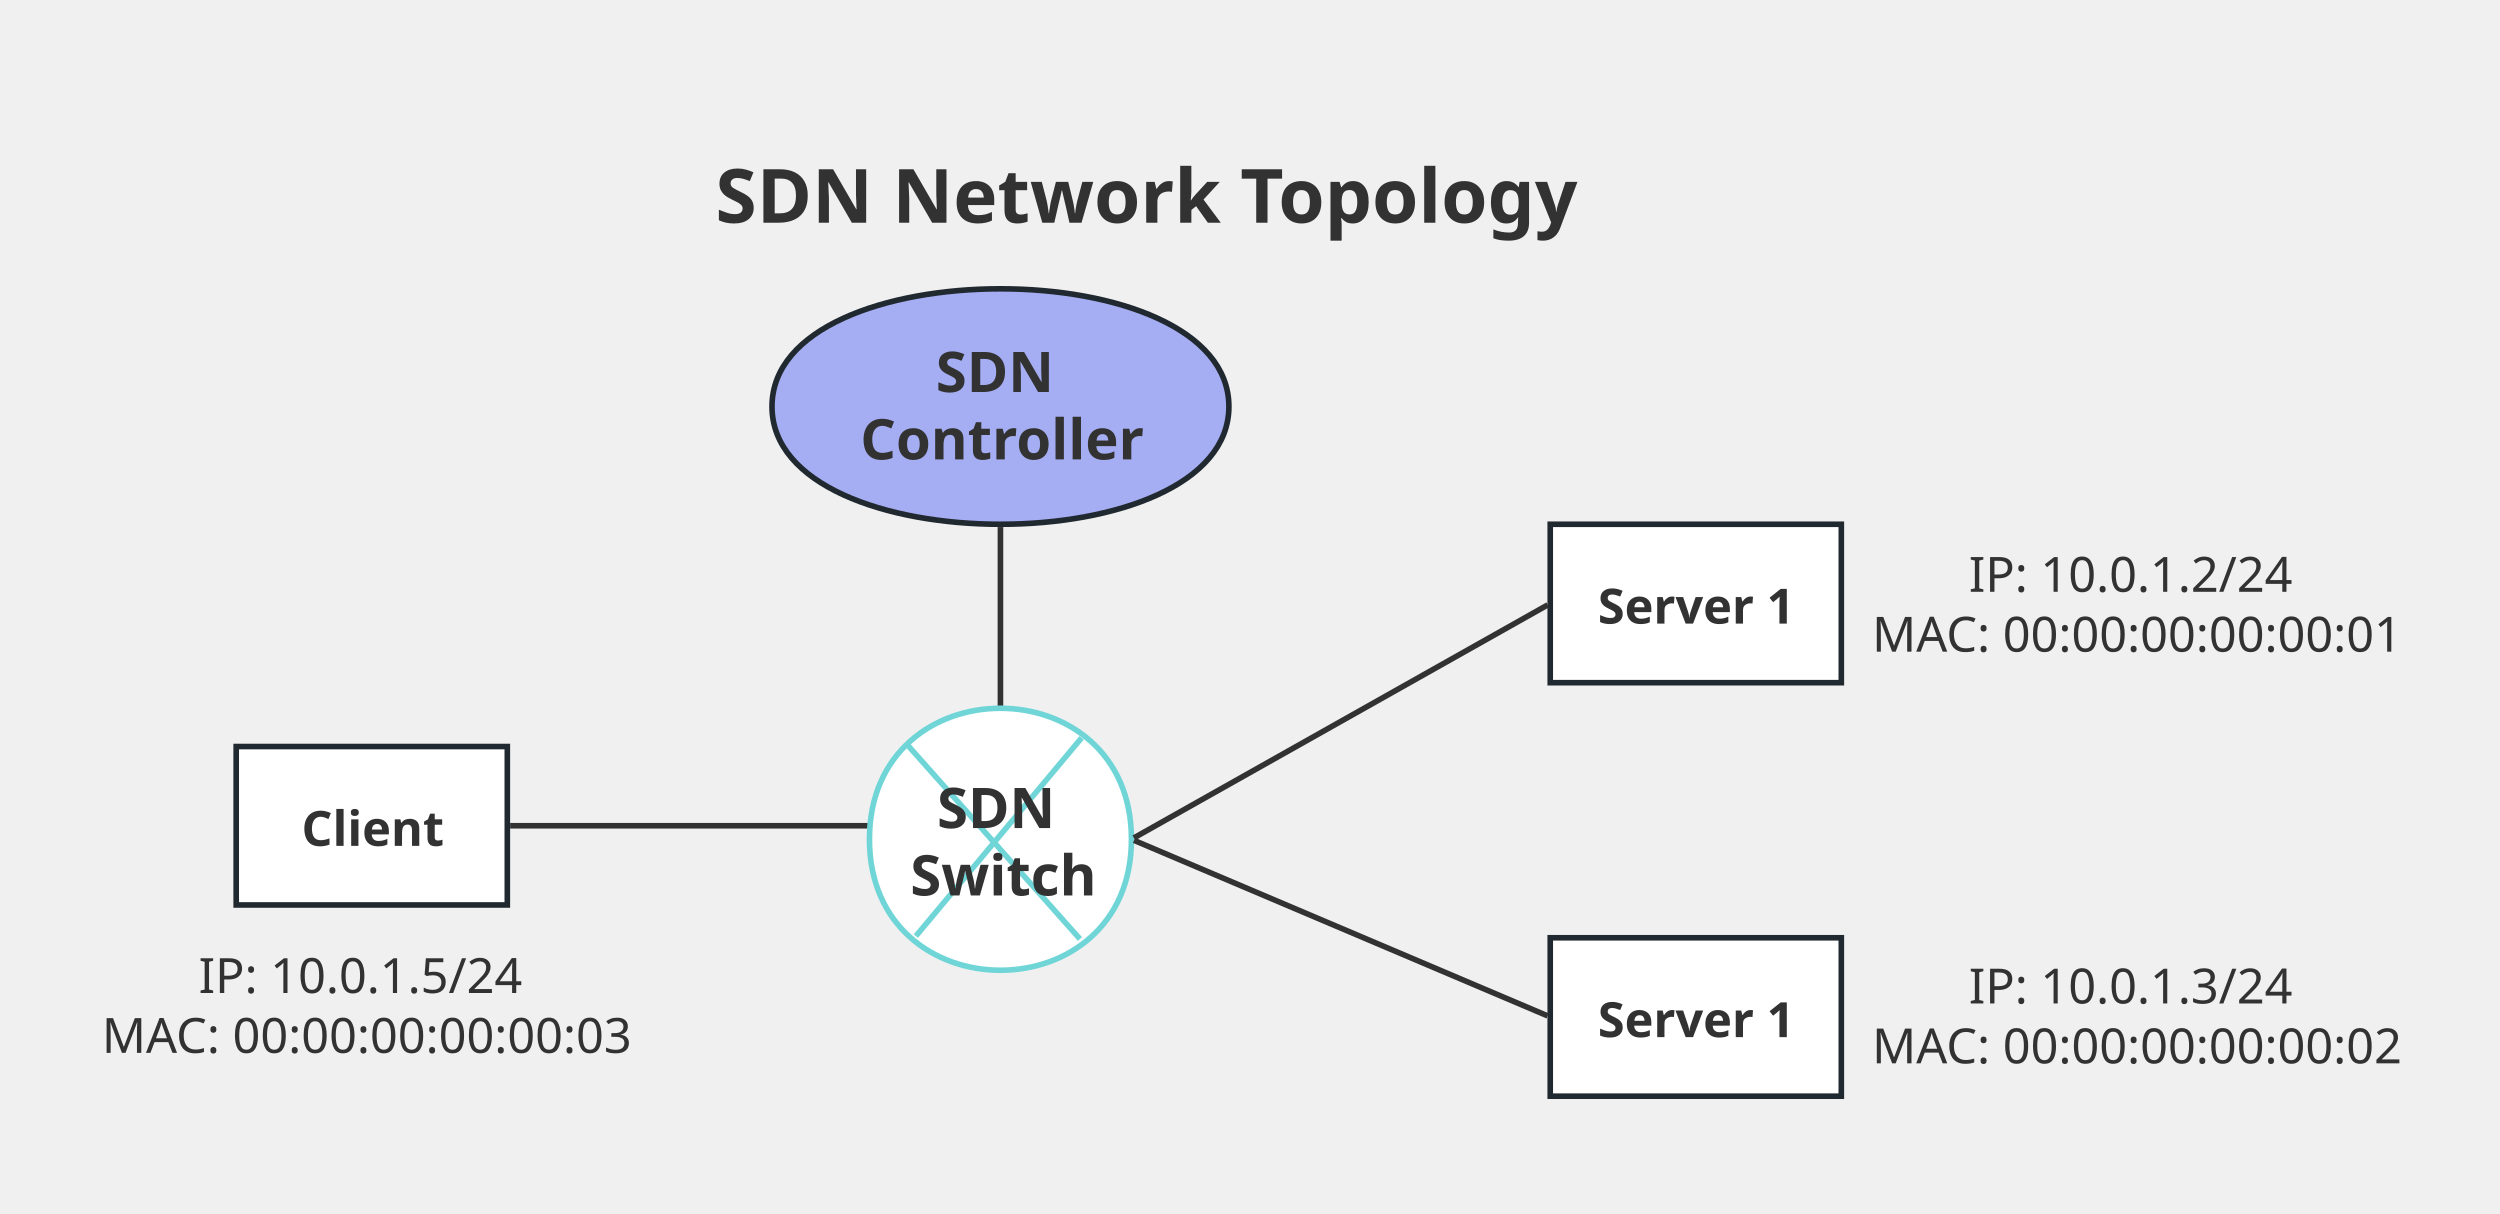
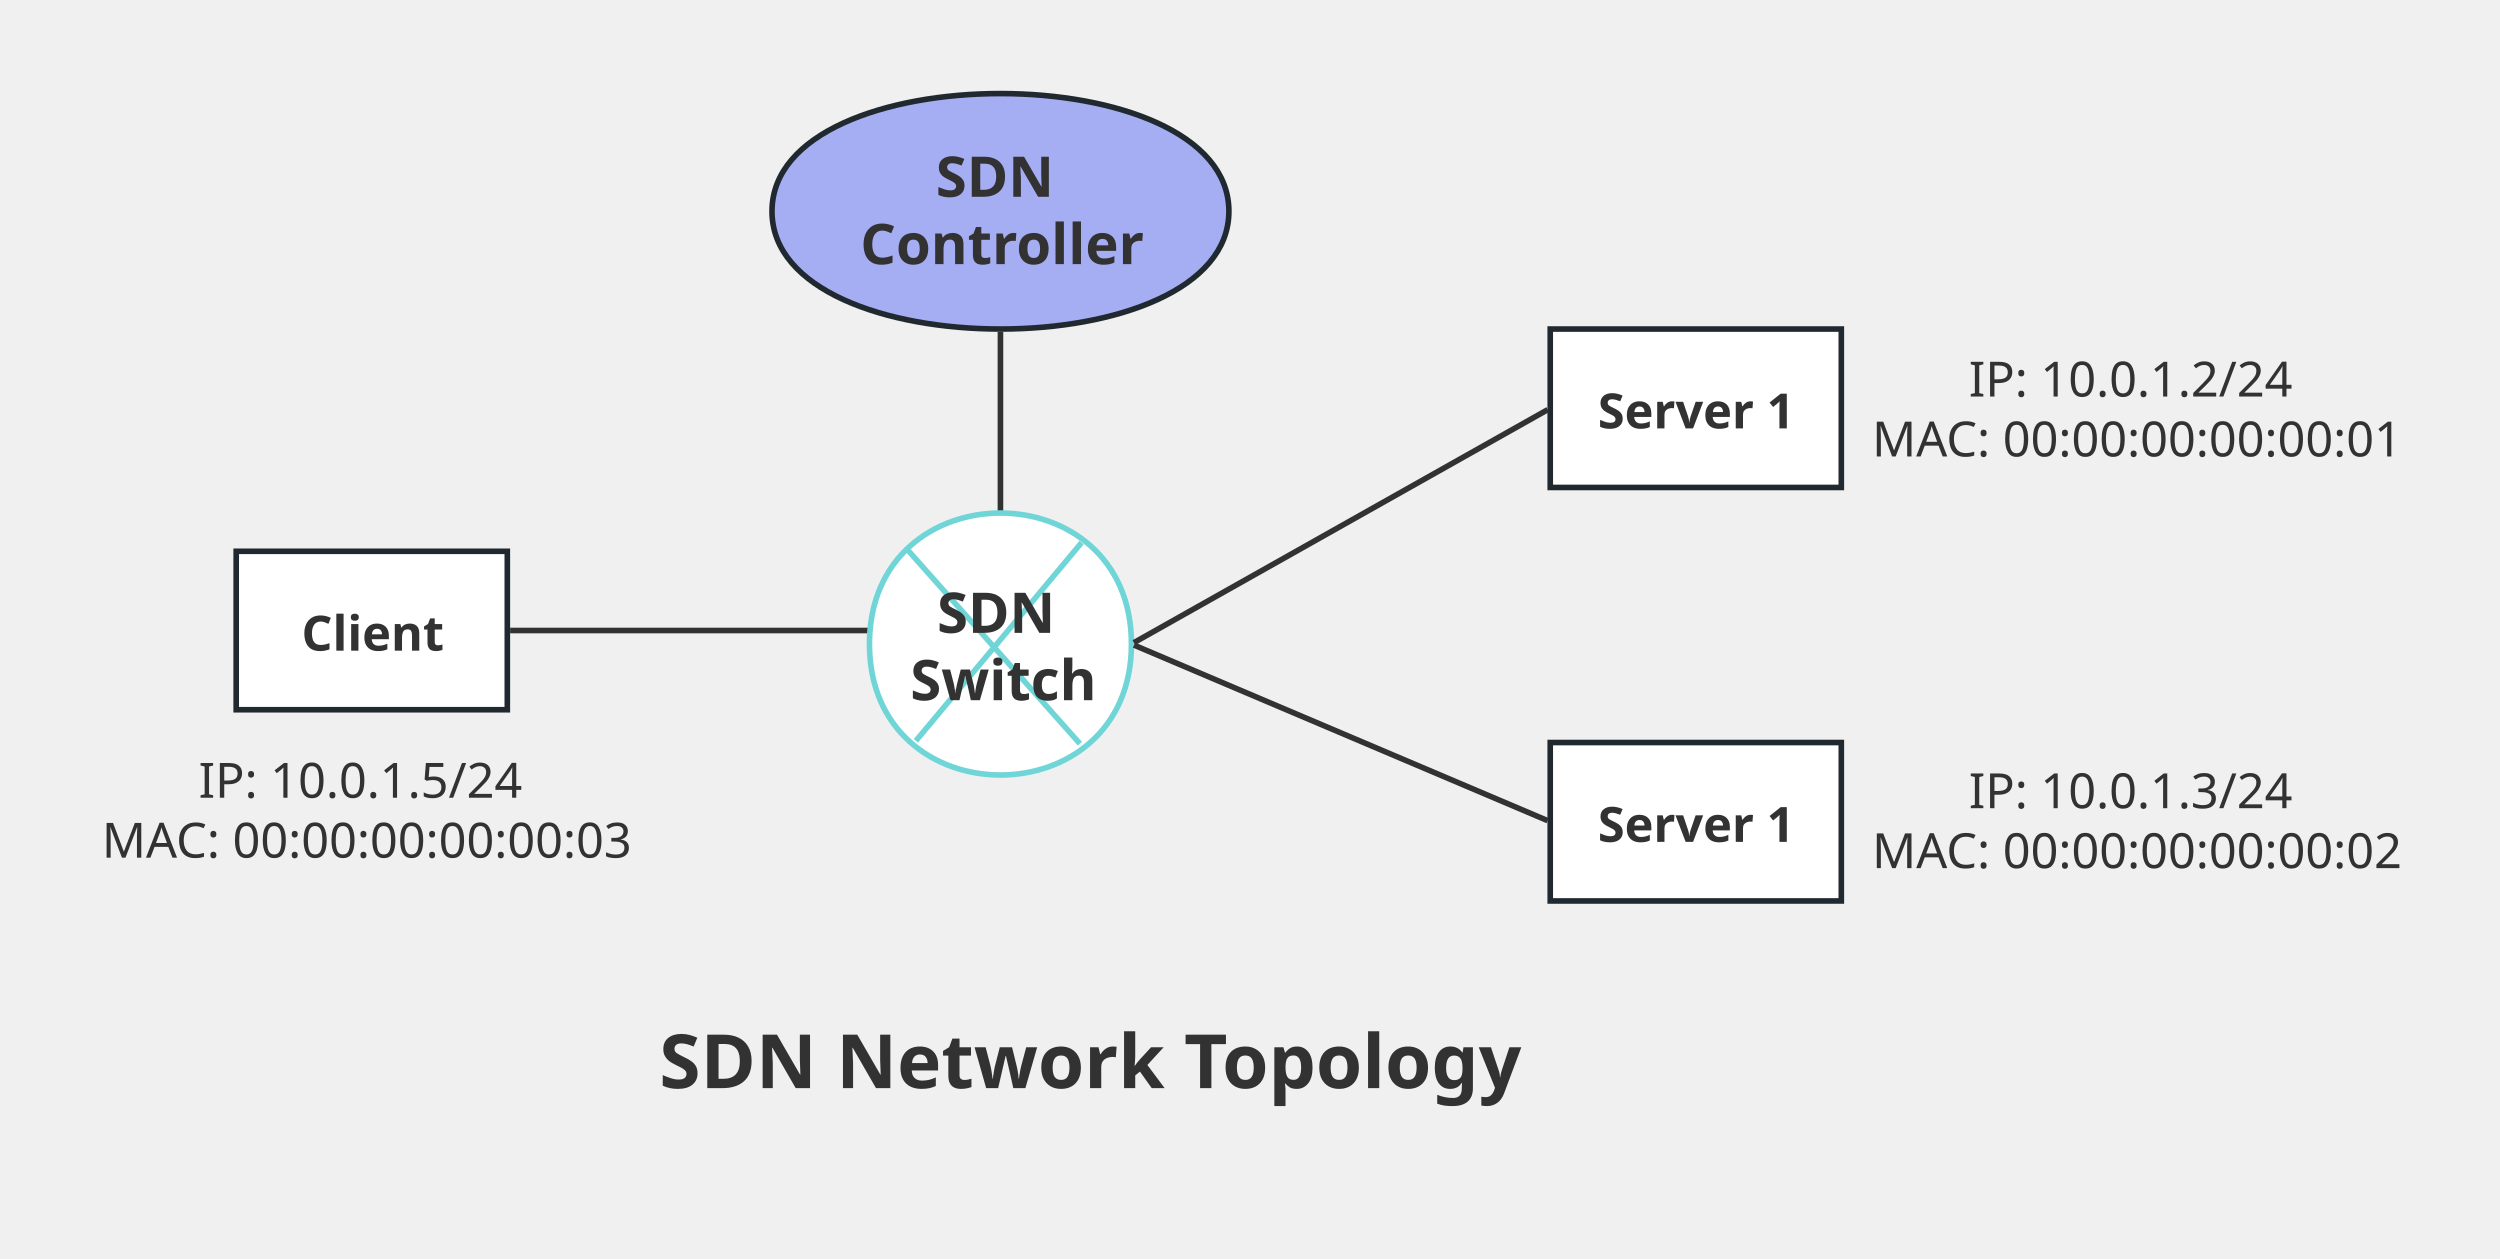
- <svg xmlns="http://www.w3.org/2000/svg" id="SvgjsSvg1006" width="668" height="324.25" version="1.1">
+ <svg xmlns="http://www.w3.org/2000/svg" id="SvgjsSvg1006" width="668" height="336.24" version="1.1">
  <defs id="SvgjsDefs1007">
    <pattern patternUnits="userSpaceOnUse" id="pattern_mark_0" width="300" height="300">
      <text x="150" y="100" fill="rgba(229,229,229,0.8)" font-size="18" transform="rotate(-45, 150, 150)" style="dominant-baseline: middle; text-anchor: middle;" />
    </pattern>
    <pattern patternUnits="userSpaceOnUse" id="pattern_mark_1" width="300" height="300">
      <text x="150" y="200" fill="rgba(229,229,229,0.8)" font-size="18" transform="rotate(-45, 150, 150)" style="dominant-baseline: middle; text-anchor: middle;" />
    </pattern>
  </defs>
-   <rect id="svgbackgroundid" width="668" height="324.25" fill="transparent" />
-   <rect id="SvgjsRect1009" width="668" height="324.25" fill="url(#pattern_mark_0)" />
-   <rect id="SvgjsRect1010" width="668" height="324.25" fill="url(#pattern_mark_1)" />
-   <g id="SvgjsG1011" transform="translate(206.2778,77.16781)">
+   <rect id="svgbackgroundid" width="668" height="336.24" fill="transparent" />
+   <rect id="SvgjsRect1009" width="668" height="336.24" fill="url(#pattern_mark_0)" />
+   <rect id="SvgjsRect1010" width="668" height="336.24" fill="url(#pattern_mark_1)" />
+   <g id="SvgjsG1011" transform="translate(206.2778,25.00115)">
    <path id="SvgjsPath1012" d="M 0 31.458C 0 -10.486 122.083 -10.486 122.083 31.458C 122.083 73.403 0 73.403 0 31.458Z" stroke="rgba(33,41,48,1)" stroke-width="1.5" fill-opacity="1" fill="#a6aef3" />
    <g id="SvgjsG1013">
      <text id="SvgjsText1014" font-family="微软雅黑" text-anchor="middle" font-size="15px" width="103px" fill="#323232" font-weight="700" align="middle" lineHeight="125%" anchor="middle" family="微软雅黑" size="15px" weight="700" font-style="" opacity="1" y="9.583" transform="rotate(0)">
        <tspan id="SvgjsTspan1015" dy="18" x="61.5">
          <tspan id="SvgjsTspan1016" style="text-decoration:;">SDN </tspan>
        </tspan>
        <tspan id="SvgjsTspan1017" dy="18" x="61.5">
          <tspan id="SvgjsTspan1018" style="text-decoration:;">Controller</tspan>
        </tspan>
      </text>
    </g>
  </g>
  <g id="SvgjsG1019">
-     <path id="SvgjsPath1020" d="M136.306 220.64L183.778 220.64L183.778 220.64L232 220.64" stroke="#323232" stroke-width="1.5" fill="none" />
+     <path id="SvgjsPath1020" d="M136.306 168.473L183.778 168.473L183.778 168.473L232 168.473" stroke="#323232" stroke-width="1.5" fill="none" />
  </g>
  <g id="SvgjsG1021">
-     <path id="SvgjsPath1022" d="M267.319 190.709L267.319 140.834" stroke="#323232" stroke-width="1.5" fill="none" />
+     <path id="SvgjsPath1022" d="M267.319 138.543L267.319 88.668" stroke="#323232" stroke-width="1.5" fill="none" />
  </g>
-   <g id="SvgjsG1023" transform="translate(63.11111,199.4734)">
+   <g id="SvgjsG1023" transform="translate(63.11111,147.3067)">
    <path id="SvgjsPath1024" d="M 0 0L 72.444 0L 72.444 42.333L 0 42.333Z" stroke="rgba(33,41,48,1)" stroke-width="1.5" fill-opacity="1" fill="#ffffff" />
    <g id="SvgjsG1025">
      <text id="SvgjsText1026" font-family="微软雅黑" text-anchor="middle" font-size="13px" width="53px" fill="#323232" font-weight="700" align="middle" lineHeight="125%" anchor="middle" family="微软雅黑" size="13px" weight="700" font-style="" opacity="1" y="10.542" transform="rotate(0)">
        <tspan id="SvgjsTspan1027" dy="16" x="36.5">
          <tspan id="SvgjsTspan1028" style="text-decoration:;">Client</tspan>
        </tspan>
      </text>
    </g>
  </g>
-   <g id="SvgjsG1029" transform="translate(414.2222,140.0845)">
+   <g id="SvgjsG1029" transform="translate(414.2222,87.91782)">
    <path id="SvgjsPath1030" d="M 0 0L 77.778 0L 77.778 42.333L 0 42.333Z" stroke="rgba(33,41,48,1)" stroke-width="1.5" fill-opacity="1" fill="#ffffff" />
    <g id="SvgjsG1031">
      <text id="SvgjsText1032" font-family="微软雅黑" text-anchor="middle" font-size="13px" width="58px" fill="#323232" font-weight="700" align="middle" lineHeight="125%" anchor="middle" family="微软雅黑" size="13px" weight="700" font-style="" opacity="1" y="10.542" transform="rotate(0)">
        <tspan id="SvgjsTspan1033" dy="16" x="39">
          <tspan id="SvgjsTspan1034" style="text-decoration:;">Server 1</tspan>
        </tspan>
      </text>
    </g>
  </g>
-   <g id="SvgjsG1035" transform="translate(414.2222,250.5706)">
+   <g id="SvgjsG1035" transform="translate(414.2222,198.4039)">
    <path id="SvgjsPath1036" d="M 0 0L 77.778 0L 77.778 42.333L 0 42.333Z" stroke="rgba(33,41,48,1)" stroke-width="1.5" fill-opacity="1" fill="#ffffff" />
    <g id="SvgjsG1037">
      <text id="SvgjsText1038" font-family="微软雅黑" text-anchor="middle" font-size="13px" width="58px" fill="#323232" font-weight="700" align="middle" lineHeight="125%" anchor="middle" family="微软雅黑" size="13px" weight="700" font-style="" opacity="1" y="10.542" transform="rotate(0)">
        <tspan id="SvgjsTspan1039" dy="16" x="39">
          <tspan id="SvgjsTspan1040" style="text-decoration:;">Server 1</tspan>
        </tspan>
      </text>
    </g>
  </g>
-   <g id="SvgjsG1041" transform="translate(25,240.4548)">
+   <g id="SvgjsG1041" transform="translate(25,188.2882)">
    <path id="SvgjsPath1042" d="M 0 0L 145.333 0L 145.333 56L 0 56Z" stroke="none" fill="none" />
    <g id="SvgjsG1043">
      <text id="SvgjsText1044" font-family="微软雅黑" text-anchor="middle" font-size="13px" width="146px" fill="#323232" font-weight="400" align="middle" lineHeight="125%" anchor="middle" family="微软雅黑" size="13px" weight="400" font-style="" opacity="1" y="8.875" transform="rotate(0)">
        <tspan id="SvgjsTspan1045" dy="16" x="73">
          <tspan id="SvgjsTspan1046" style="text-decoration:;">IP: 10.0.1.5/24</tspan>
        </tspan>
        <tspan id="SvgjsTspan1047" dy="16" x="73">
          <tspan id="SvgjsTspan1048" style="text-decoration:;">MAC: 00:00:00:00:00:03</tspan>
        </tspan>
      </text>
    </g>
  </g>
-   <g id="SvgjsG1049" transform="translate(232.3194,189.2511)">
+   <g id="SvgjsG1049" transform="translate(232.3194,137.0845)">
    <path id="SvgjsPath1050" d="M 0 35C 0 -11.667 70 -11.667 70 35C 70 81.667 0 81.667 0 35Z" stroke="rgba(112,213,215,1)" stroke-width="1.5" fill-opacity="1" fill="#ffffff" />
    <g id="SvgjsG1051">
      <text id="SvgjsText1052" font-family="微软雅黑" text-anchor="middle" font-size="13px" width="50px" fill="#323232" font-weight="400" align="middle" lineHeight="125%" anchor="middle" family="微软雅黑" size="13px" weight="400" font-style="" opacity="1" y="24.375" transform="rotate(0)" />
    </g>
  </g>
-   <g id="SvgjsG1053" transform="translate(498,133.2511)">
+   <g id="SvgjsG1053" transform="translate(498,81.08449)">
    <path id="SvgjsPath1054" d="M 0 0L 145.333 0L 145.333 56L 0 56Z" stroke="none" fill="none" />
    <g id="SvgjsG1055">
      <text id="SvgjsText1056" font-family="微软雅黑" text-anchor="middle" font-size="13px" width="146px" fill="#323232" font-weight="400" align="middle" lineHeight="125%" anchor="middle" family="微软雅黑" size="13px" weight="400" font-style="" opacity="1" y="8.875" transform="rotate(0)">
        <tspan id="SvgjsTspan1057" dy="16" x="73">
          <tspan id="SvgjsTspan1058" style="text-decoration:;">IP: 10.0.1.2/24</tspan>
        </tspan>
        <tspan id="SvgjsTspan1059" dy="16" x="73">
          <tspan id="SvgjsTspan1060" style="text-decoration:;">MAC: 00:00:00:00:00:01</tspan>
        </tspan>
      </text>
    </g>
  </g>
-   <g id="SvgjsG1061" transform="translate(498,243.2511)">
+   <g id="SvgjsG1061" transform="translate(498,191.0845)">
    <path id="SvgjsPath1062" d="M 0 0L 145.333 0L 145.333 56L 0 56Z" stroke="none" fill="none" />
    <g id="SvgjsG1063">
      <text id="SvgjsText1064" font-family="微软雅黑" text-anchor="middle" font-size="13px" width="146px" fill="#323232" font-weight="400" align="middle" lineHeight="125%" anchor="middle" family="微软雅黑" size="13px" weight="400" font-style="" opacity="1" y="8.875" transform="rotate(0)">
        <tspan id="SvgjsTspan1065" dy="16" x="73">
          <tspan id="SvgjsTspan1066" style="text-decoration:;">IP: 10.0.1.3/24</tspan>
        </tspan>
        <tspan id="SvgjsTspan1067" dy="16" x="73">
          <tspan id="SvgjsTspan1068" style="text-decoration:;">MAC: 00:00:00:00:00:02</tspan>
        </tspan>
      </text>
    </g>
  </g>
  <g id="SvgjsG1069">
-     <path id="SvgjsPath1070" d="M242.653 199.251L288.553 250.892" stroke="#70d5d7" stroke-width="1.5" fill="none" />
+     <path id="SvgjsPath1070" d="M242.653 147.084L288.553 198.725" stroke="#70d5d7" stroke-width="1.5" fill="none" />
  </g>
  <g id="SvgjsG1071">
-     <path id="SvgjsPath1072" d="M244.718 250.119L289.004 197.143" stroke="#70d5d7" stroke-width="1.5" fill="none" />
+     <path id="SvgjsPath1072" d="M244.718 197.952L289.004 144.976" stroke="#70d5d7" stroke-width="1.5" fill="none" />
  </g>
-   <g id="SvgjsG1073" transform="translate(235.1111,205.3206)">
+   <g id="SvgjsG1073" transform="translate(235.1111,153.1539)">
    <path id="SvgjsPath1074" d="M 0 0L 65.722 0L 65.722 39.63L 0 39.63Z" stroke="none" fill="none" />
    <g id="SvgjsG1075">
      <text id="SvgjsText1076" font-family="微软雅黑" text-anchor="middle" font-size="15px" width="66px" fill="#323232" font-weight="700" align="middle" lineHeight="125%" anchor="middle" family="微软雅黑" size="15px" weight="700" font-style="" opacity="1" y="-2.06" transform="rotate(0)">
        <tspan id="SvgjsTspan1077" dy="18" x="33">
          <tspan id="SvgjsTspan1078" style="text-decoration:;">SDN </tspan>
        </tspan>
        <tspan id="SvgjsTspan1079" dy="18" x="33">
          <tspan id="SvgjsTspan1080" style="text-decoration:;">Switch</tspan>
        </tspan>
      </text>
    </g>
  </g>
  <g id="SvgjsG1081">
-     <path id="SvgjsPath1082" d="M302.973 223.883L413.569 161.619" stroke="#323232" stroke-width="1.5" fill="none" />
+     <path id="SvgjsPath1082" d="M302.973 171.717L413.569 109.452" stroke="#323232" stroke-width="1.5" fill="none" />
  </g>
  <g id="SvgjsG1083">
-     <path id="SvgjsPath1084" d="M303.01 224.544L413.532 271.444" stroke="#323232" stroke-width="1.5" fill="none" />
+     <path id="SvgjsPath1084" d="M303.01 172.377L413.532 219.278" stroke="#323232" stroke-width="1.5" fill="none" />
  </g>
-   <g id="SvgjsG1085" transform="translate(180.3333,25.01041)">
+   <g id="SvgjsG1085" transform="translate(165.3333,256.2512)">
    <path id="SvgjsPath1086" d="M 0 0L 251.681 0L 251.681 55L 0 55Z" stroke="none" fill="none" />
    <g id="SvgjsG1087">
      <text id="SvgjsText1088" font-family="微软雅黑" text-anchor="middle" font-size="20px" width="252px" fill="#323232" font-weight="700" align="middle" lineHeight="125%" anchor="middle" family="微软雅黑" size="20px" weight="700" font-style="" opacity="1" y="9.5" transform="rotate(0)">
        <tspan id="SvgjsTspan1089" dy="25" x="126">
          <tspan id="SvgjsTspan1090" style="text-decoration:;">SDN Network Topology</tspan>
        </tspan>
      </text>
    </g>
  </g>
</svg>
